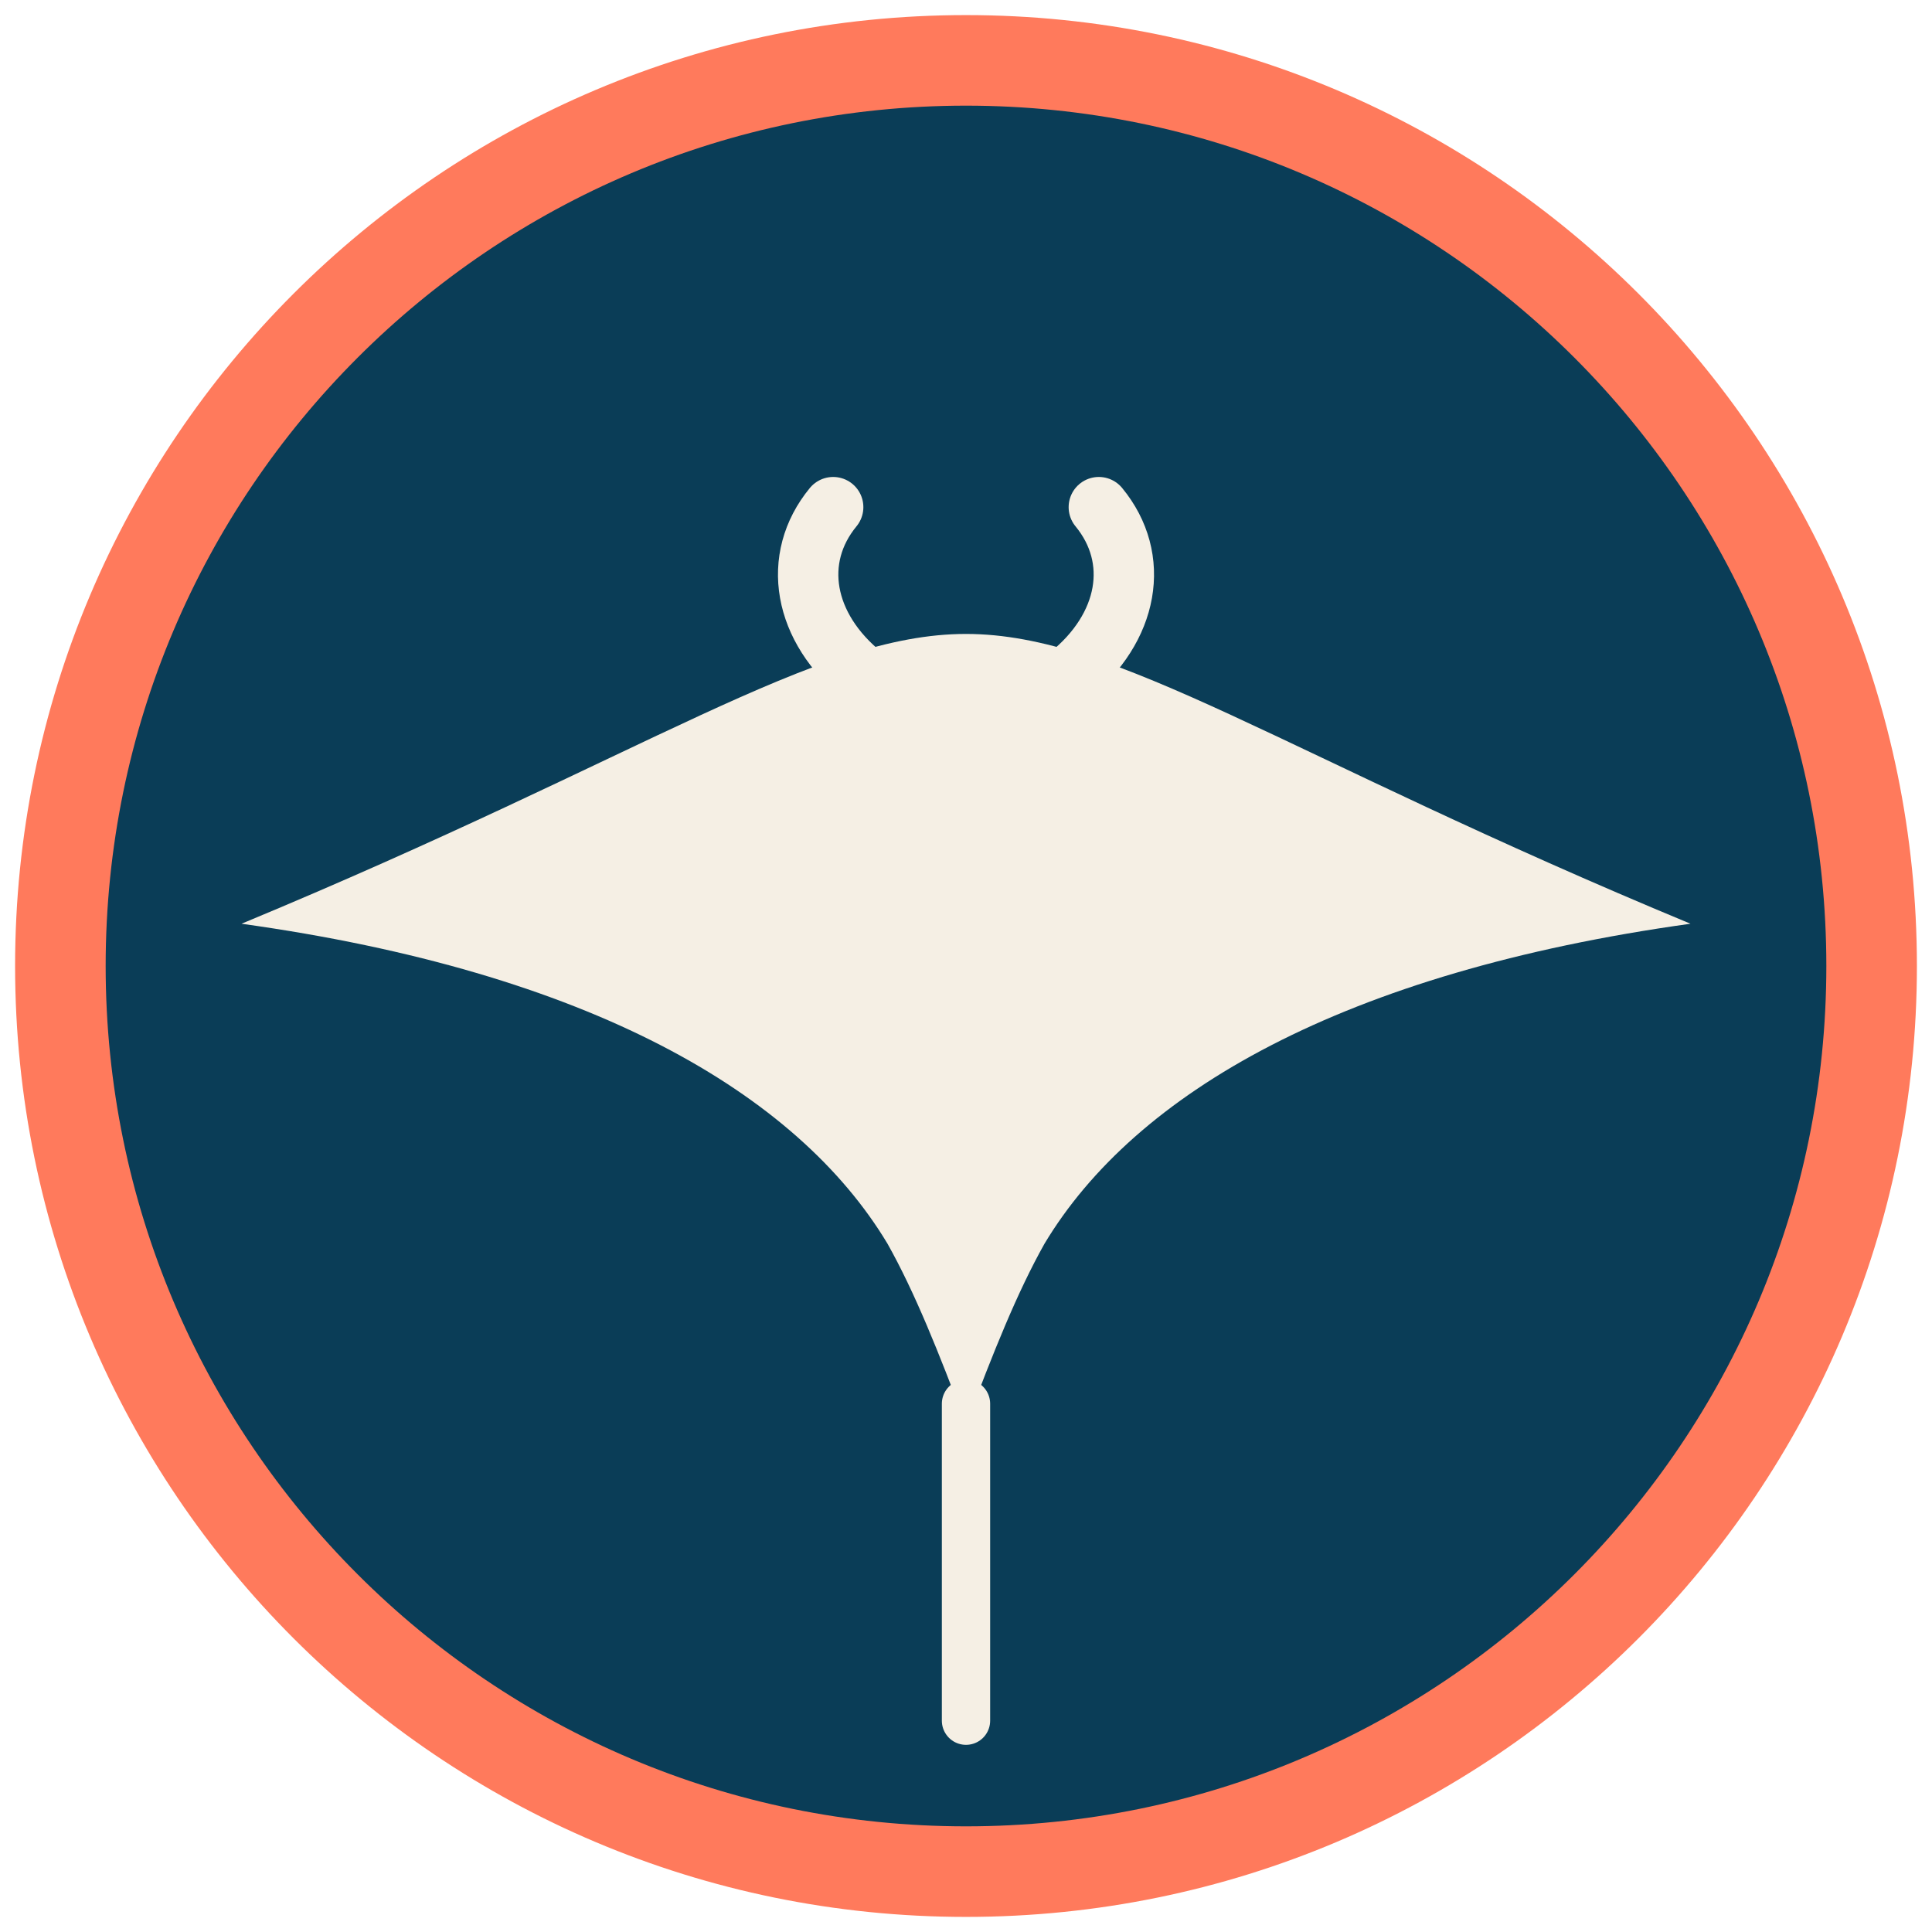
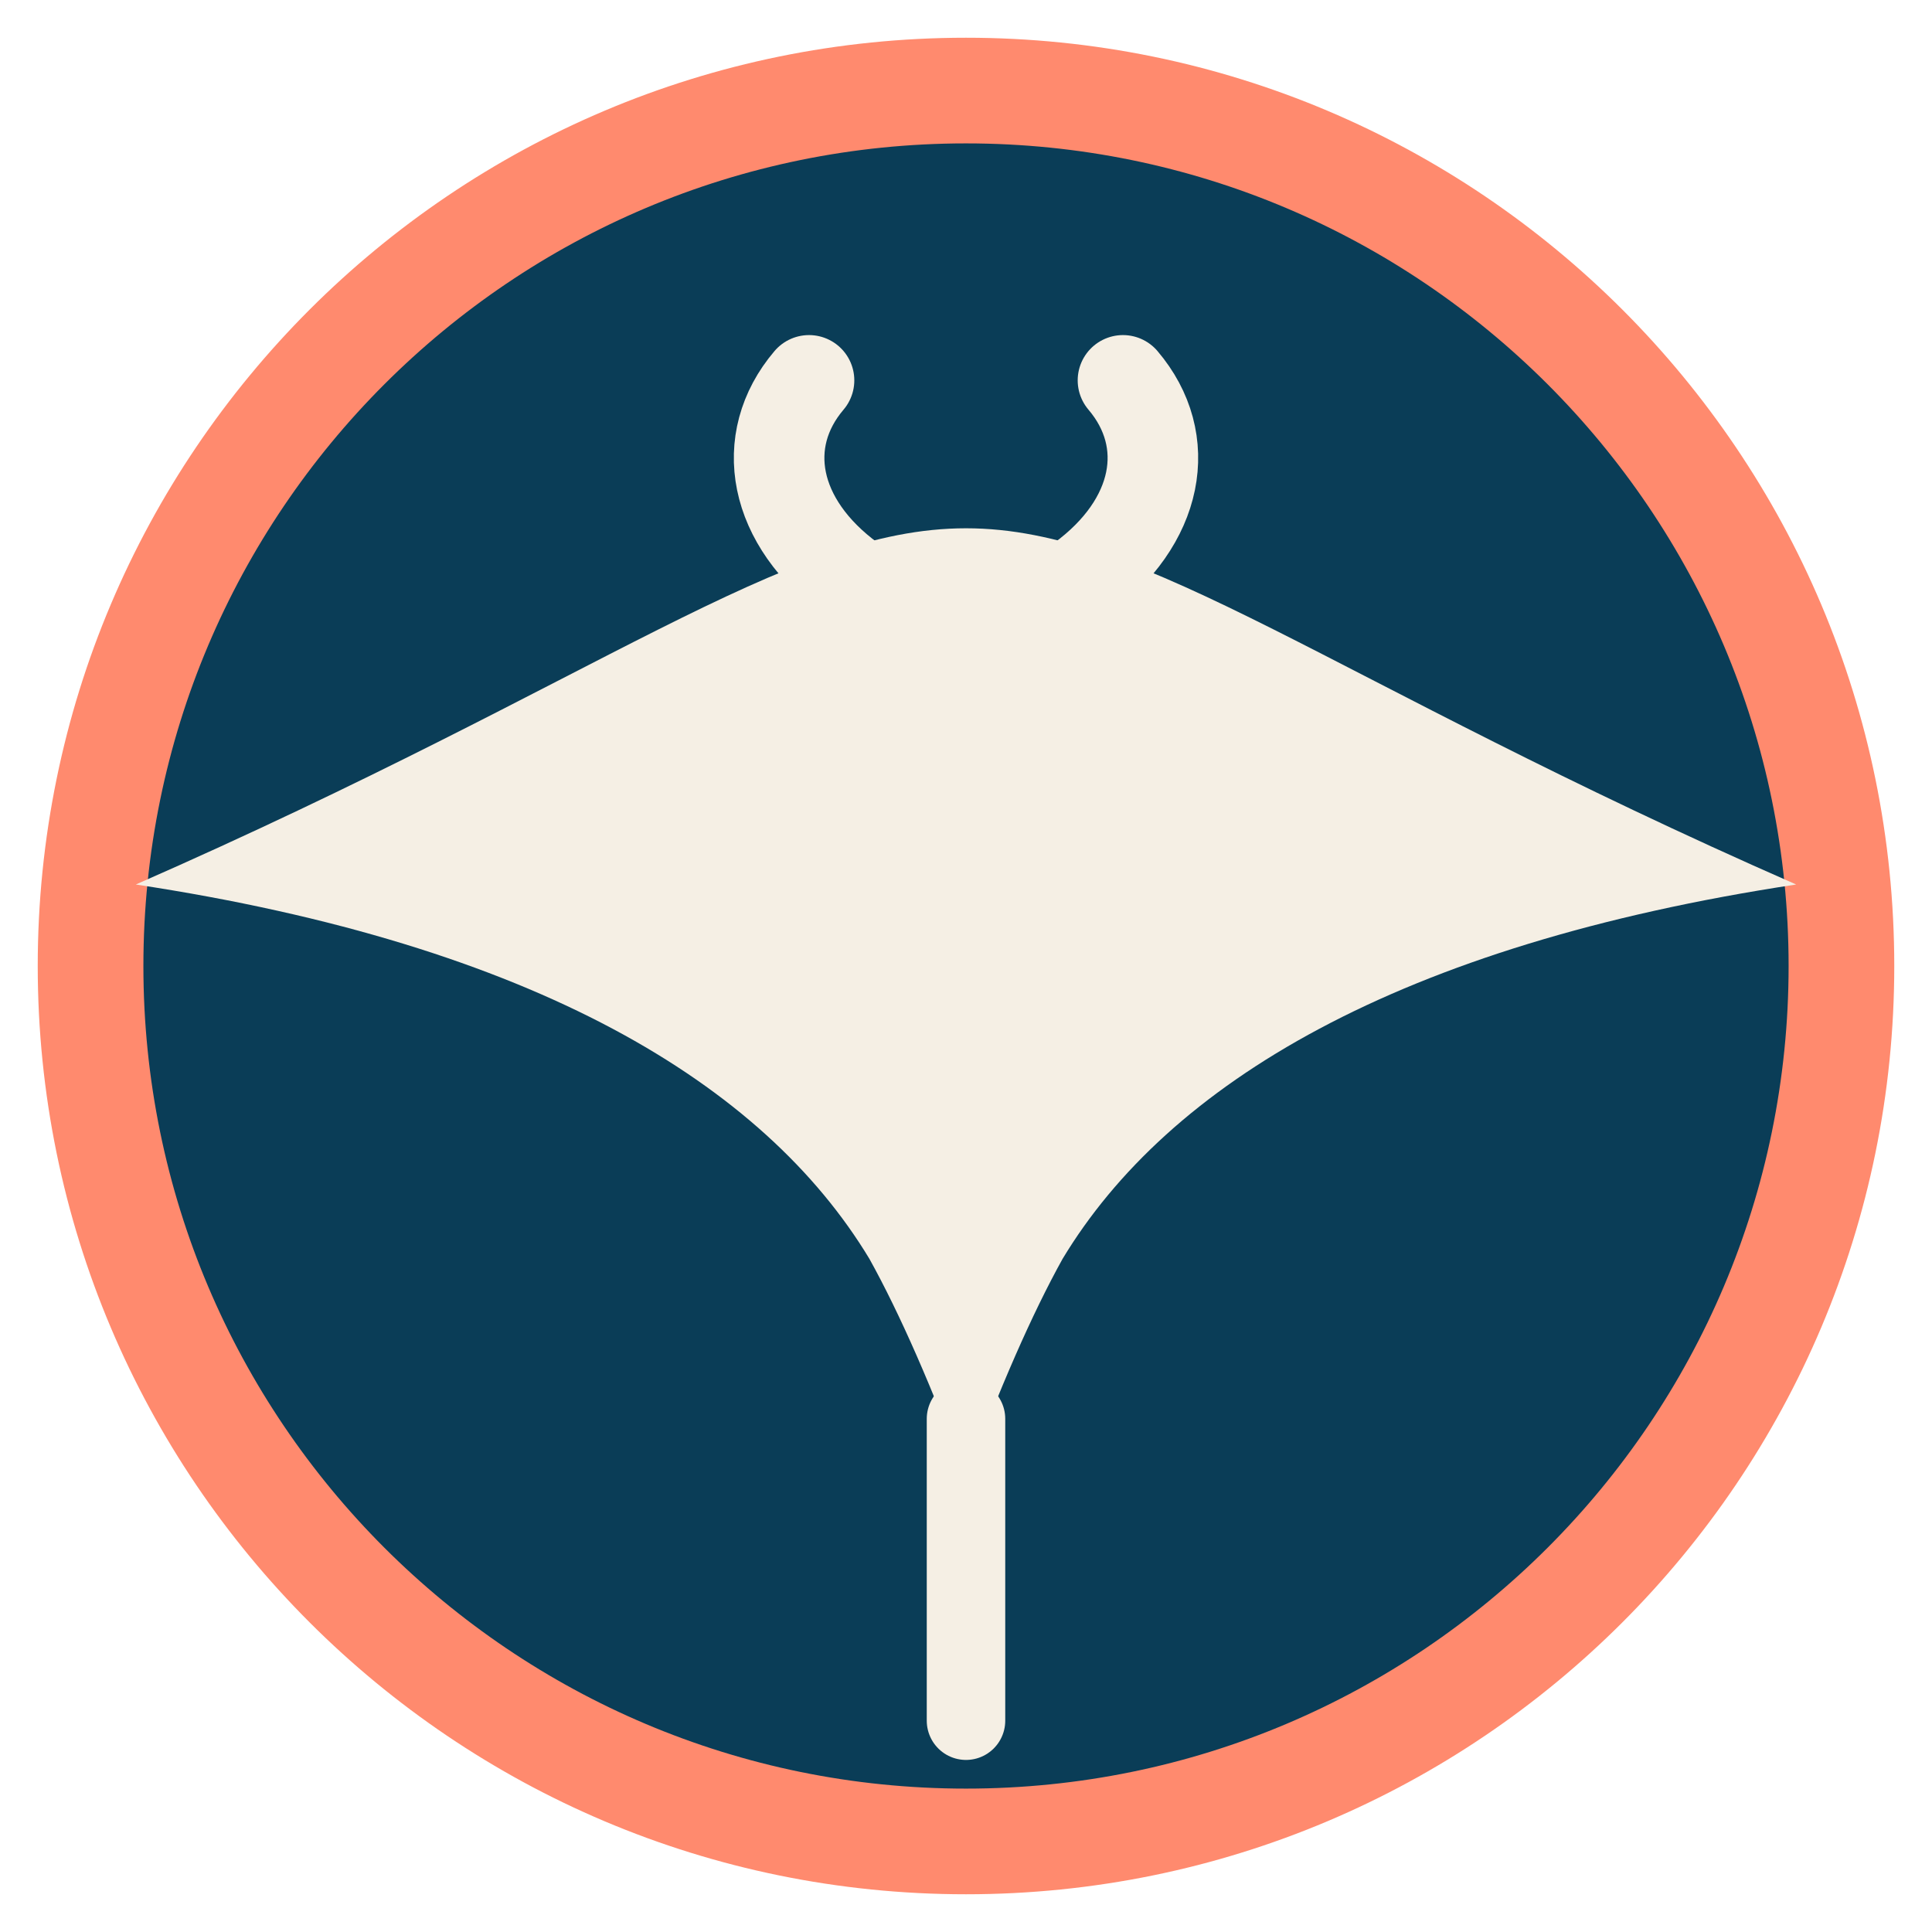
<svg xmlns="http://www.w3.org/2000/svg" viewBox="0 0 64 64">
-   <circle cx="32" cy="32" r="30" fill="#0a3d57" />
-   <circle cx="32" cy="32" r="30" fill="none" stroke="#ff7a5c" stroke-width="3" />
-   <path fill="#f5efe4" d="M32 21c-5 0-10.5 4-24 9.6 11.5 1.6 18.4 5.6 21.4 10.6.9 1.6 1.7 3.6 2.6 6 .9-2.4 1.7-4.4 2.6-6 3-5 9.9-9 21.4-10.6C42.5 25 37 21 32 21Z" />
-   <path d="M32 46.5V57" stroke="#f5efe4" stroke-width="1.6" stroke-linecap="round" />
-   <path d="M28.6 22.4c-2-1.6-2.4-3.9-1-5.6M35.4 22.4c2-1.6 2.4-3.9 1-5.6" fill="none" stroke="#f5efe4" stroke-width="2" stroke-linecap="round" />
+   <circle cx="32" cy="32" r="30.5" fill="#0a3d57" />
+   <circle cx="32" cy="32" r="29" fill="none" stroke="#ff8a6e" stroke-width="3.5" />
+   <path fill="#f5efe4" d="M32 17.5c-6 0-12 5-27.5 11.8 13.2 2 20.8 6.6 24.3 12.4 1 1.8 2.1 4.3 3.2 7.3 1.1-3 2.2-5.5 3.2-7.3 3.5-5.8 11.1-10.4 24.3-12.4C44 22.5 38 17.5 32 17.5Z" />
+   <path d="M32 47v10" stroke="#f5efe4" stroke-width="2.6" stroke-linecap="round" />
+   <path d="M28.2 19.2c-2.6-1.9-3.1-4.6-1.4-6.6M35.8 19.2c2.6-1.9 3.1-4.6 1.4-6.6" fill="none" stroke="#f5efe4" stroke-width="3" stroke-linecap="round" />
</svg>
